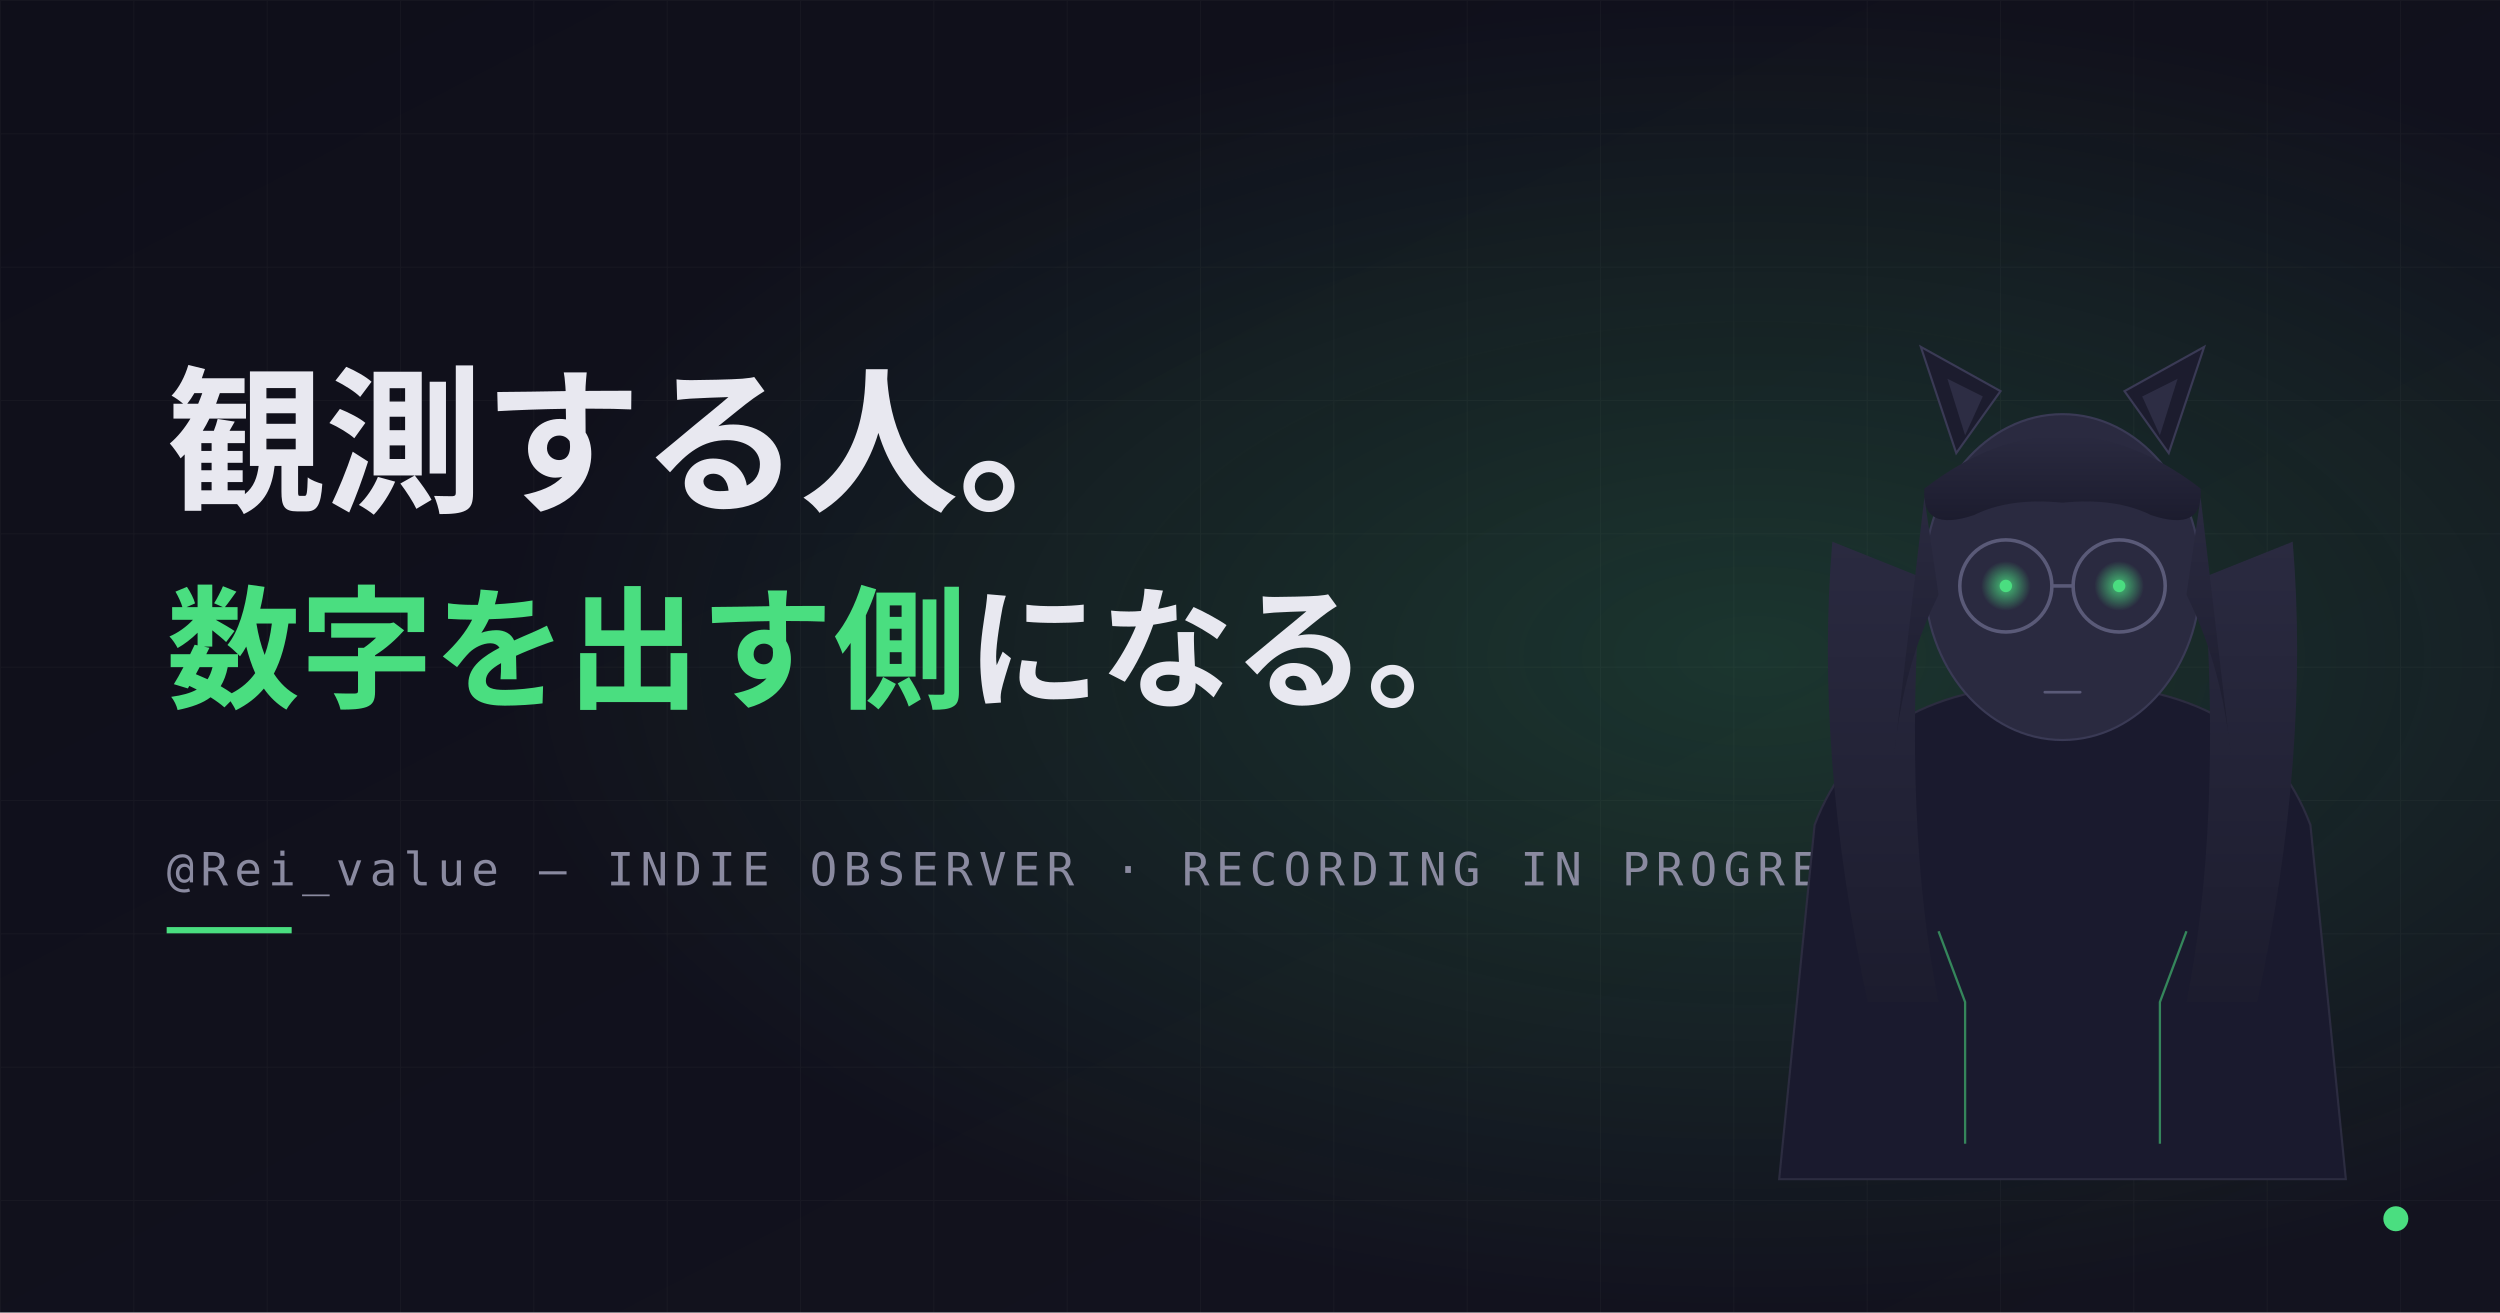
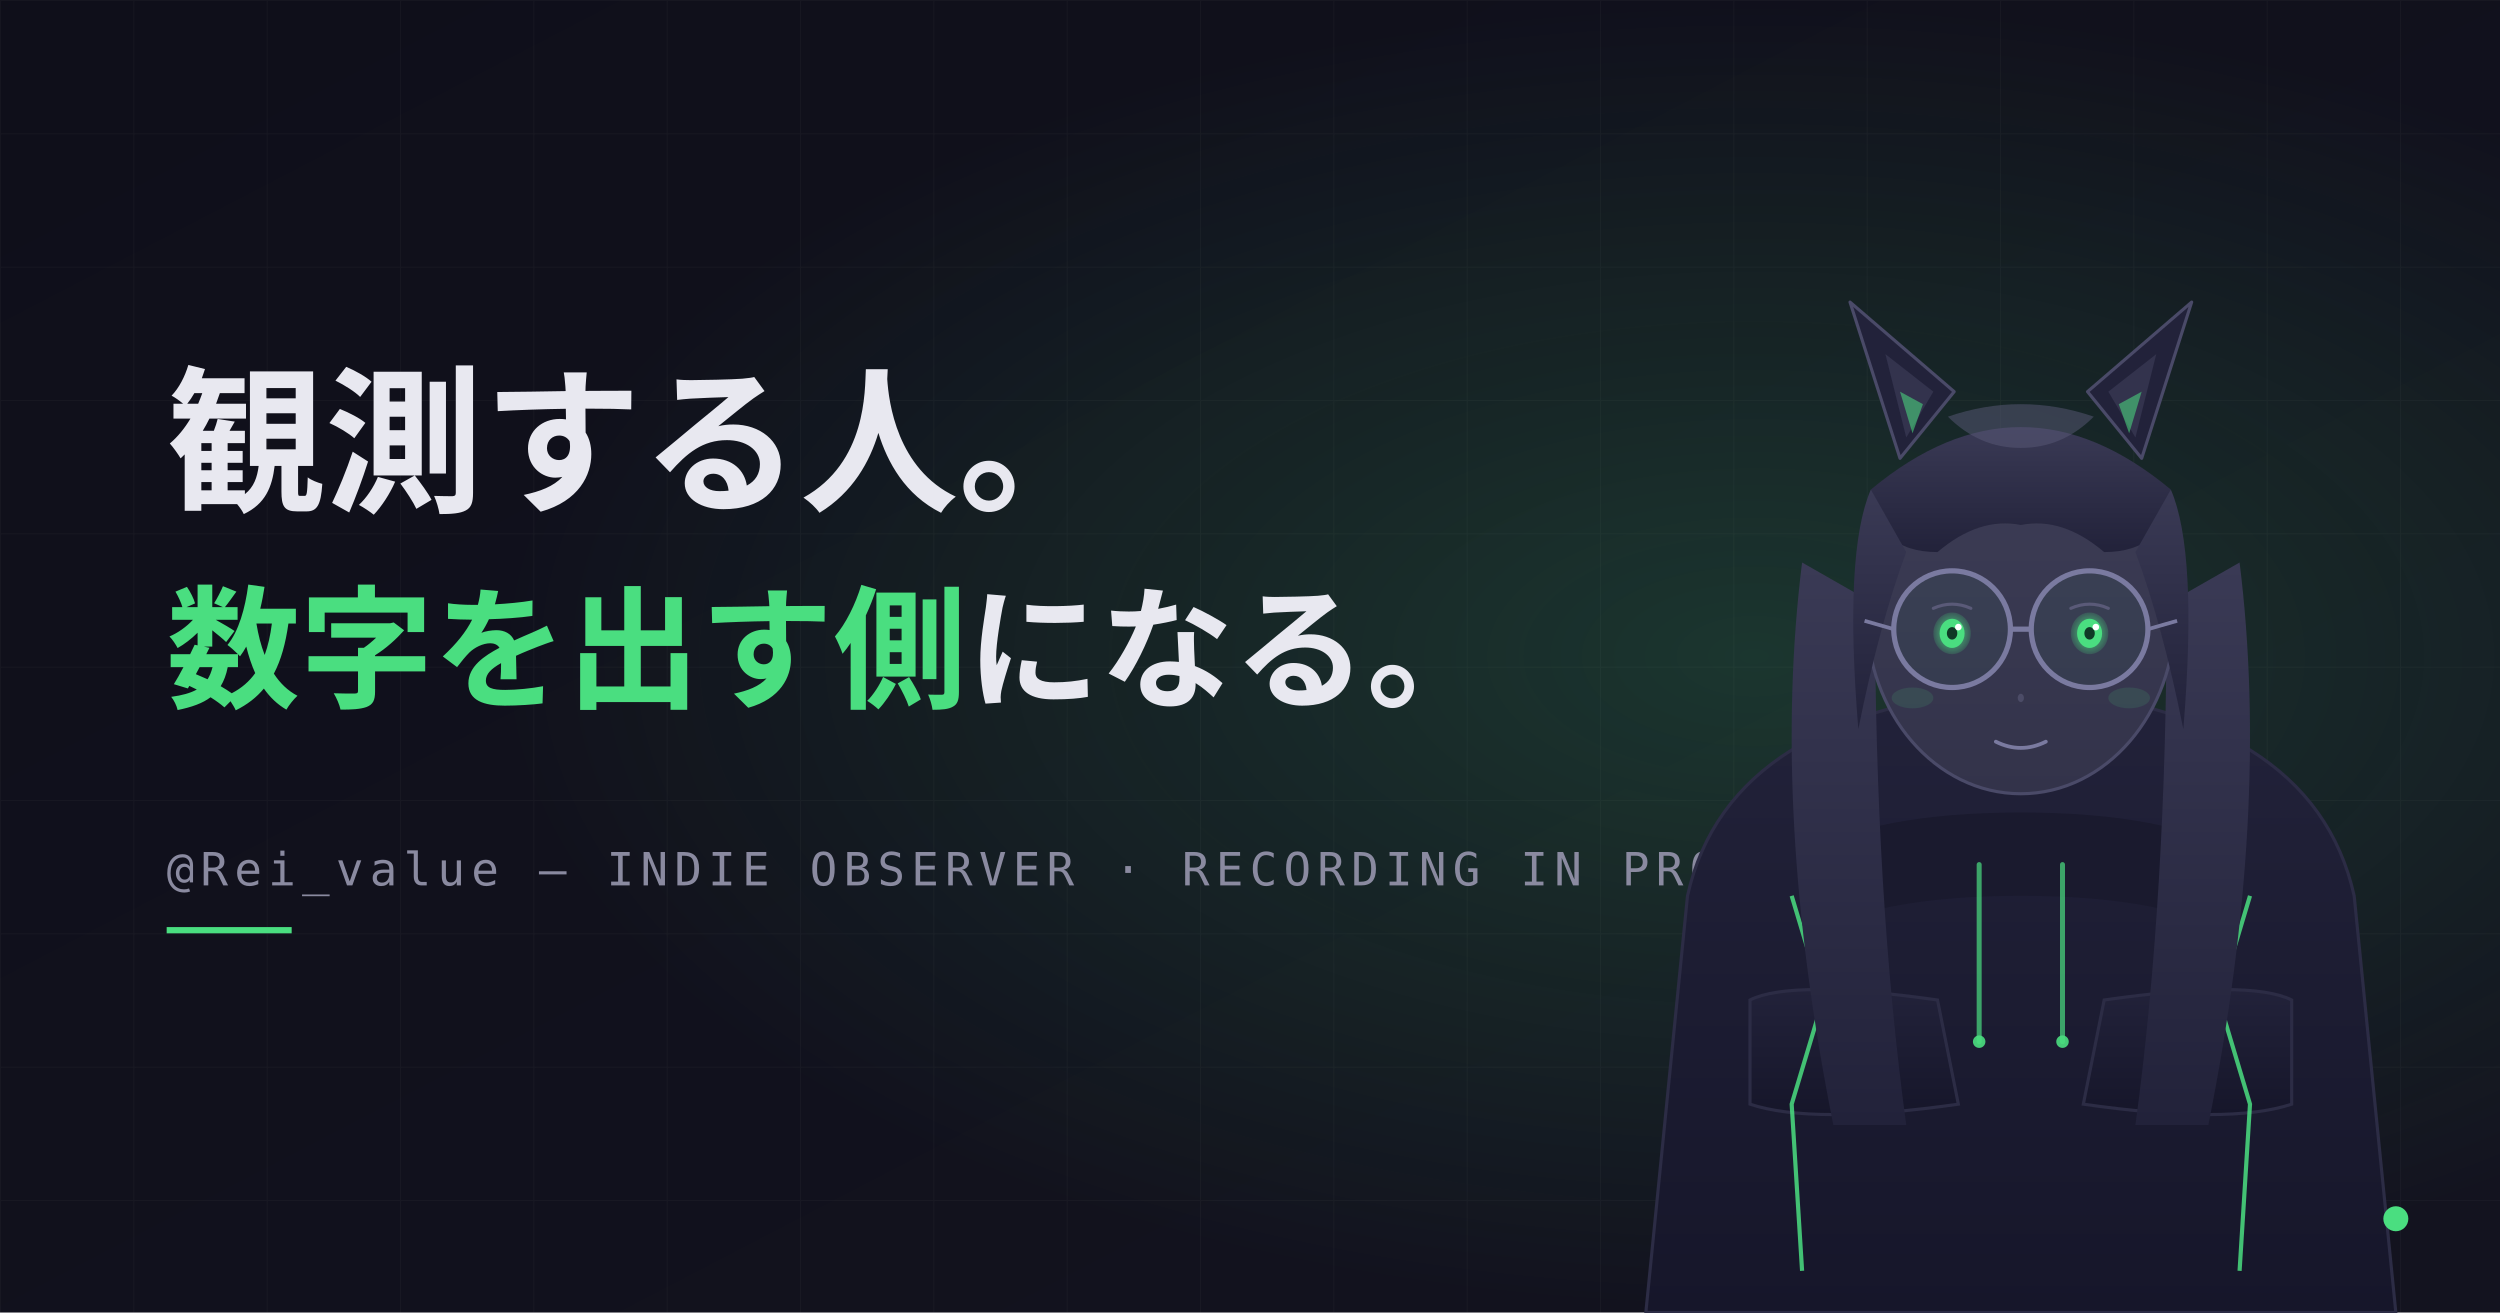
<svg xmlns="http://www.w3.org/2000/svg" viewBox="0 0 1200 630" width="1200" height="630">
  <defs>
    <linearGradient id="bg" x1="0" y1="0" x2="1" y2="1">
      <stop offset="0" stop-color="#0f0f1a" />
      <stop offset="1" stop-color="#13131f" />
    </linearGradient>
    <radialGradient id="glow" cx="0.7" cy="0.5" r="0.5">
      <stop offset="0" stop-color="#4ade80" stop-opacity="0.18" />
      <stop offset="1" stop-color="#4ade80" stop-opacity="0" />
    </radialGradient>
-     <linearGradient id="hairGradOg" x1="0" y1="0" x2="0" y2="1">
-       <stop offset="0" stop-color="#2a2a40" />
-       <stop offset="1" stop-color="#1c1c2e" />
-     </linearGradient>
-     <radialGradient id="eyeGlowOg" cx="0.5" cy="0.5" r="0.5">
-       <stop offset="0" stop-color="#4ade80" stop-opacity="0.85" />
-       <stop offset="1" stop-color="#4ade80" stop-opacity="0" />
-     </radialGradient>
    <pattern id="gridOg" x="0" y="0" width="64" height="64" patternUnits="userSpaceOnUse">
      <path d="M 64 0 L 0 0 0 64" stroke="rgba(255,255,255,0.03)" stroke-width="1" fill="none" />
    </pattern>
+     <linearGradient id="hairGradOg" x1="0" y1="0" x2="0" y2="1">
+       <stop offset="0" stop-color="#3a3a55" />
+       <stop offset="1" stop-color="#22223a" />
+     </linearGradient>
+     <linearGradient id="hoodGradOg" x1="0" y1="0" x2="0" y2="1">
+       <stop offset="0" stop-color="#22223a" />
+       <stop offset="1" stop-color="#16162a" />
+     </linearGradient>
+     <linearGradient id="faceGradOg" x1="0" y1="0" x2="0" y2="1">
+       <stop offset="0" stop-color="#3d3d56" />
+       <stop offset="1" stop-color="#33334a" />
+     </linearGradient>
+     <radialGradient id="eyeGlowOg" cx="0.5" cy="0.5" r="0.6">
+       <stop offset="0" stop-color="#4ade80" stop-opacity="1" />
+       <stop offset="0.6" stop-color="#4ade80" stop-opacity="0.4" />
+       <stop offset="1" stop-color="#4ade80" stop-opacity="0" />
+     </radialGradient>
  </defs>
  <rect width="1200" height="630" fill="url(#bg)" />
  <rect width="1200" height="630" fill="url(#gridOg)" />
  <rect width="1200" height="630" fill="url(#glow)" />
  <text x="80" y="240" font-family="'Noto Serif JP', serif" font-size="76" font-weight="700" fill="#e8e8f0">観測する人。</text>
  <text x="80" y="335" font-family="'Noto Sans JP', sans-serif" font-size="64" font-weight="900" fill="#e8e8f0">
    <tspan fill="#4ade80">数字を出す側</tspan>になる。
  </text>
  <text x="80" y="425" font-family="'JetBrains Mono', monospace" font-size="22" fill="#8a8aa0" letter-spacing="3">
    @Rei_value — INDIE OBSERVER · RECORDING IN PROGRESS
  </text>
  <rect x="80" y="445" width="60" height="3" fill="#4ade80" />
-   <g transform="translate(820, 90) scale(0.85)">
-     <path d="M 60 360 Q 90 280 200 280 Q 310 280 340 360 L 360 560 L 40 560 Z" fill="#1a1a2e" stroke="#2c2c40" stroke-width="1.2" />
-     <path d="M 70 200 Q 60 320 90 460 L 130 460 Q 110 360 120 220 Z" fill="url(#hairGradOg)" />
-     <path d="M 330 200 Q 340 320 310 460 L 270 460 Q 290 360 280 220 Z" fill="url(#hairGradOg)" />
-     <ellipse cx="200" cy="220" rx="78" ry="92" fill="#2a2a40" stroke="#3a3a55" stroke-width="1.2" />
-     <path d="M 122 170 Q 200 110 278 170 Q 280 195 250 185 Q 230 175 200 178 Q 170 175 150 185 Q 120 195 122 170 Z" fill="url(#hairGradOg)" />
-     <path d="M 122 175 L 105 320 Q 110 270 130 230 Z" fill="url(#hairGradOg)" />
-     <path d="M 278 175 L 295 320 Q 290 270 270 230 Z" fill="url(#hairGradOg)" />
-     <polygon points="120,90 140,150 165,115" fill="#1c1c2e" stroke="#3a3a55" stroke-width="1.2" />
-     <polygon points="135,108 145,140 155,118" fill="#3a3a55" opacity="0.55" />
-     <polygon points="280,90 260,150 235,115" fill="#1c1c2e" stroke="#3a3a55" stroke-width="1.2" />
-     <polygon points="265,108 255,140 245,118" fill="#3a3a55" opacity="0.55" />
-     <circle cx="168" cy="225" r="26" stroke="#5a5a78" stroke-width="2" fill="none" />
-     <circle cx="232" cy="225" r="26" stroke="#5a5a78" stroke-width="2" fill="none" />
-     <line x1="194" y1="225" x2="206" y2="225" stroke="#5a5a78" stroke-width="2" />
-     <circle cx="168" cy="225" r="14" fill="url(#eyeGlowOg)" />
-     <circle cx="232" cy="225" r="14" fill="url(#eyeGlowOg)" />
-     <circle cx="168" cy="225" r="3.5" fill="#4ade80" />
-     <circle cx="232" cy="225" r="3.5" fill="#4ade80" />
-     <line x1="190" y1="285" x2="210" y2="285" stroke="#5a5a78" stroke-width="1.5" stroke-linecap="round" />
-     <path d="M 130 420 L 145 460 L 145 540" stroke="#4ade80" stroke-width="1.3" opacity="0.55" fill="none" />
-     <path d="M 270 420 L 255 460 L 255 540" stroke="#4ade80" stroke-width="1.3" opacity="0.55" fill="none" />
+   <g transform="translate(770, 70) scale(1.0)">
+     <path d="M 40 360 Q 60 270 200 260 Q 340 270 360 360 L 380 560 L 20 560 Z" fill="url(#hoodGradOg)" stroke="#2c2c45" stroke-width="1.5" />
+     <path d="M 95 340 Q 130 320 200 320 Q 270 320 305 340 L 305 380 Q 270 360 200 360 Q 130 360 95 380 Z" fill="#1a1a2e" />
+     <path d="M 70 410 Q 90 400 160 410 L 170 460 Q 100 470 70 460 Z" fill="url(#hoodGradOg)" stroke="#2c2c45" stroke-width="1.5" />
+     <path d="M 330 410 Q 310 400 240 410 L 230 460 Q 300 470 330 460 Z" fill="url(#hoodGradOg)" stroke="#2c2c45" stroke-width="1.5" />
+     <path d="M 90 360 L 105 410 L 90 460 L 95 540" stroke="#4ade80" stroke-width="2" opacity="0.85" fill="none" />
+     <path d="M 310 360 L 295 410 L 310 460 L 305 540" stroke="#4ade80" stroke-width="2" opacity="0.85" fill="none" />
+     <line x1="180" y1="345" x2="180" y2="430" stroke="#4ade80" stroke-width="2.4" stroke-linecap="round" opacity="0.7" />
+     <line x1="220" y1="345" x2="220" y2="430" stroke="#4ade80" stroke-width="2.4" stroke-linecap="round" opacity="0.7" />
+     <circle cx="180" cy="430" r="3" fill="#4ade80" opacity="0.9" />
+     <circle cx="220" cy="430" r="3" fill="#4ade80" opacity="0.9" />
+     <path d="M 95 200 Q 80 320 110 470 L 145 470 Q 130 360 130 220 Z" fill="url(#hairGradOg)" />
+     <path d="M 305 200 Q 320 320 290 470 L 255 470 Q 270 360 270 220 Z" fill="url(#hairGradOg)" />
+     <ellipse cx="200" cy="225" rx="74" ry="86" fill="url(#faceGradOg)" stroke="#4a4a68" stroke-width="1.5" />
+     <path d="M 128 165 Q 200 105 272 165 Q 270 195 240 195 Q 220 178 200 182 Q 180 178 160 195 Q 130 195 128 165 Z" fill="url(#hairGradOg)" />
+     <path d="M 128 165 Q 115 195 122 280 Q 132 230 145 195 Z" fill="url(#hairGradOg)" />
+     <path d="M 272 165 Q 285 195 278 280 Q 268 230 255 195 Z" fill="url(#hairGradOg)" />
+     <path d="M 165 130 Q 200 118 235 130 Q 220 145 200 145 Q 180 145 165 130 Z" fill="#5a5a78" opacity="0.5" />
+     <polygon points="118,75 142,150 168,118" fill="#22223a" stroke="#4a4a68" stroke-width="1.5" stroke-linejoin="round" />
+     <polygon points="135,100 145,140 158,118" fill="#3a3a55" opacity="0.7" />
+     <polygon points="142,118 148,138 153,124" fill="#4ade80" opacity="0.55" />
+     <polygon points="282,75 258,150 232,118" fill="#22223a" stroke="#4a4a68" stroke-width="1.5" stroke-linejoin="round" />
+     <polygon points="265,100 255,140 242,118" fill="#3a3a55" opacity="0.7" />
+     <polygon points="258,118 252,138 247,124" fill="#4ade80" opacity="0.55" />
+     <circle cx="167" cy="232" r="28" stroke="#7a7aa0" stroke-width="2.5" fill="rgba(74,222,128,0.04)" />
+     <circle cx="233" cy="232" r="28" stroke="#7a7aa0" stroke-width="2.5" fill="rgba(74,222,128,0.04)" />
+     <line x1="195" y1="232" x2="205" y2="232" stroke="#7a7aa0" stroke-width="2.5" />
+     <line x1="139" y1="232" x2="125" y2="228" stroke="#7a7aa0" stroke-width="1.8" />
+     <line x1="261" y1="232" x2="275" y2="228" stroke="#7a7aa0" stroke-width="1.8" />
+     <ellipse cx="167" cy="234" rx="9" ry="10" fill="url(#eyeGlowOg)" />
+     <ellipse cx="233" cy="234" rx="9" ry="10" fill="url(#eyeGlowOg)" />
+     <ellipse cx="167" cy="234" rx="6" ry="7" fill="#4ade80" />
+     <ellipse cx="233" cy="234" rx="6" ry="7" fill="#4ade80" />
+     <ellipse cx="167" cy="234" rx="2.5" ry="3" fill="#0f3a26" />
+     <ellipse cx="233" cy="234" rx="2.5" ry="3" fill="#0f3a26" />
+     <circle cx="170" cy="231" r="1.6" fill="#ffffff" />
+     <circle cx="236" cy="231" r="1.6" fill="#ffffff" />
+     <path d="M 158 222 Q 167 218 176 222" stroke="#5a5a78" stroke-width="1.5" fill="none" stroke-linecap="round" />
+     <path d="M 224 222 Q 233 218 242 222" stroke="#5a5a78" stroke-width="1.5" fill="none" stroke-linecap="round" />
+     <ellipse cx="200" cy="265" rx="1.5" ry="2" fill="#5a5a78" opacity="0.6" />
+     <path d="M 188 286 Q 200 292 212 286" stroke="#7a7aa0" stroke-width="1.8" fill="none" stroke-linecap="round" />
+     <ellipse cx="148" cy="265" rx="10" ry="5" fill="#4ade80" opacity="0.12" />
+     <ellipse cx="252" cy="265" rx="10" ry="5" fill="#4ade80" opacity="0.12" />
  </g>
  <circle cx="1150" cy="585" r="6" fill="#4ade80" />
</svg>
